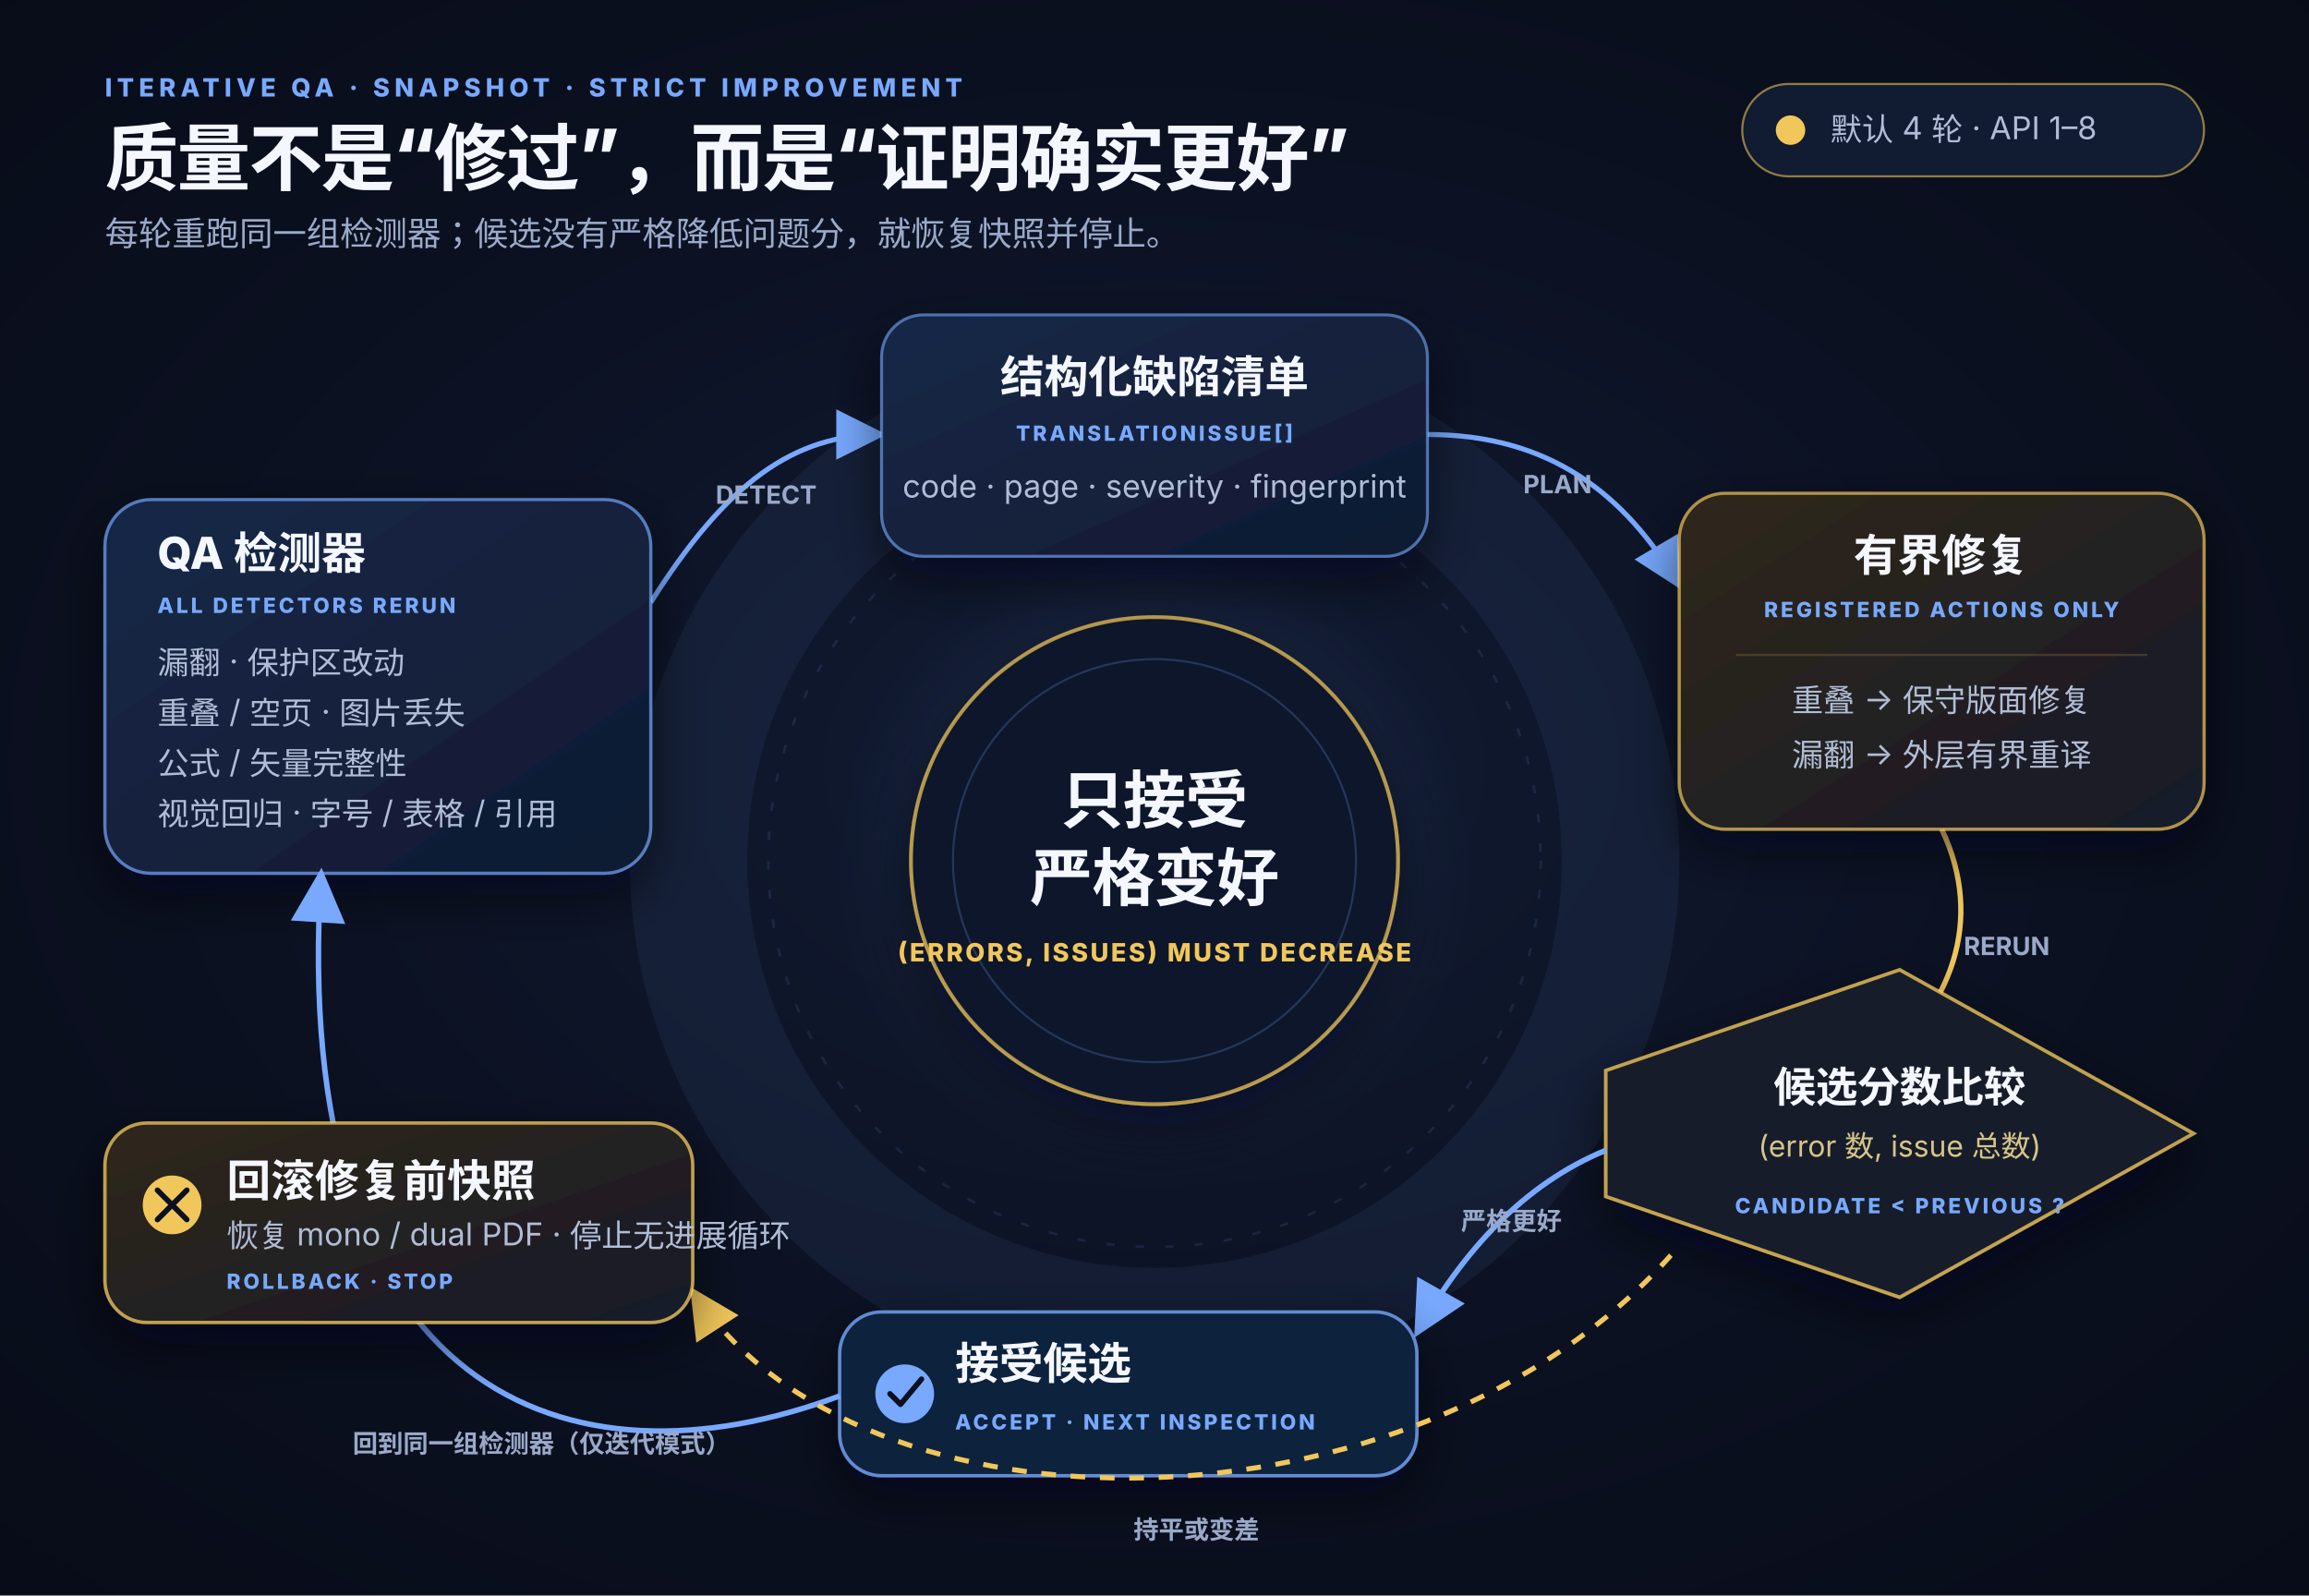
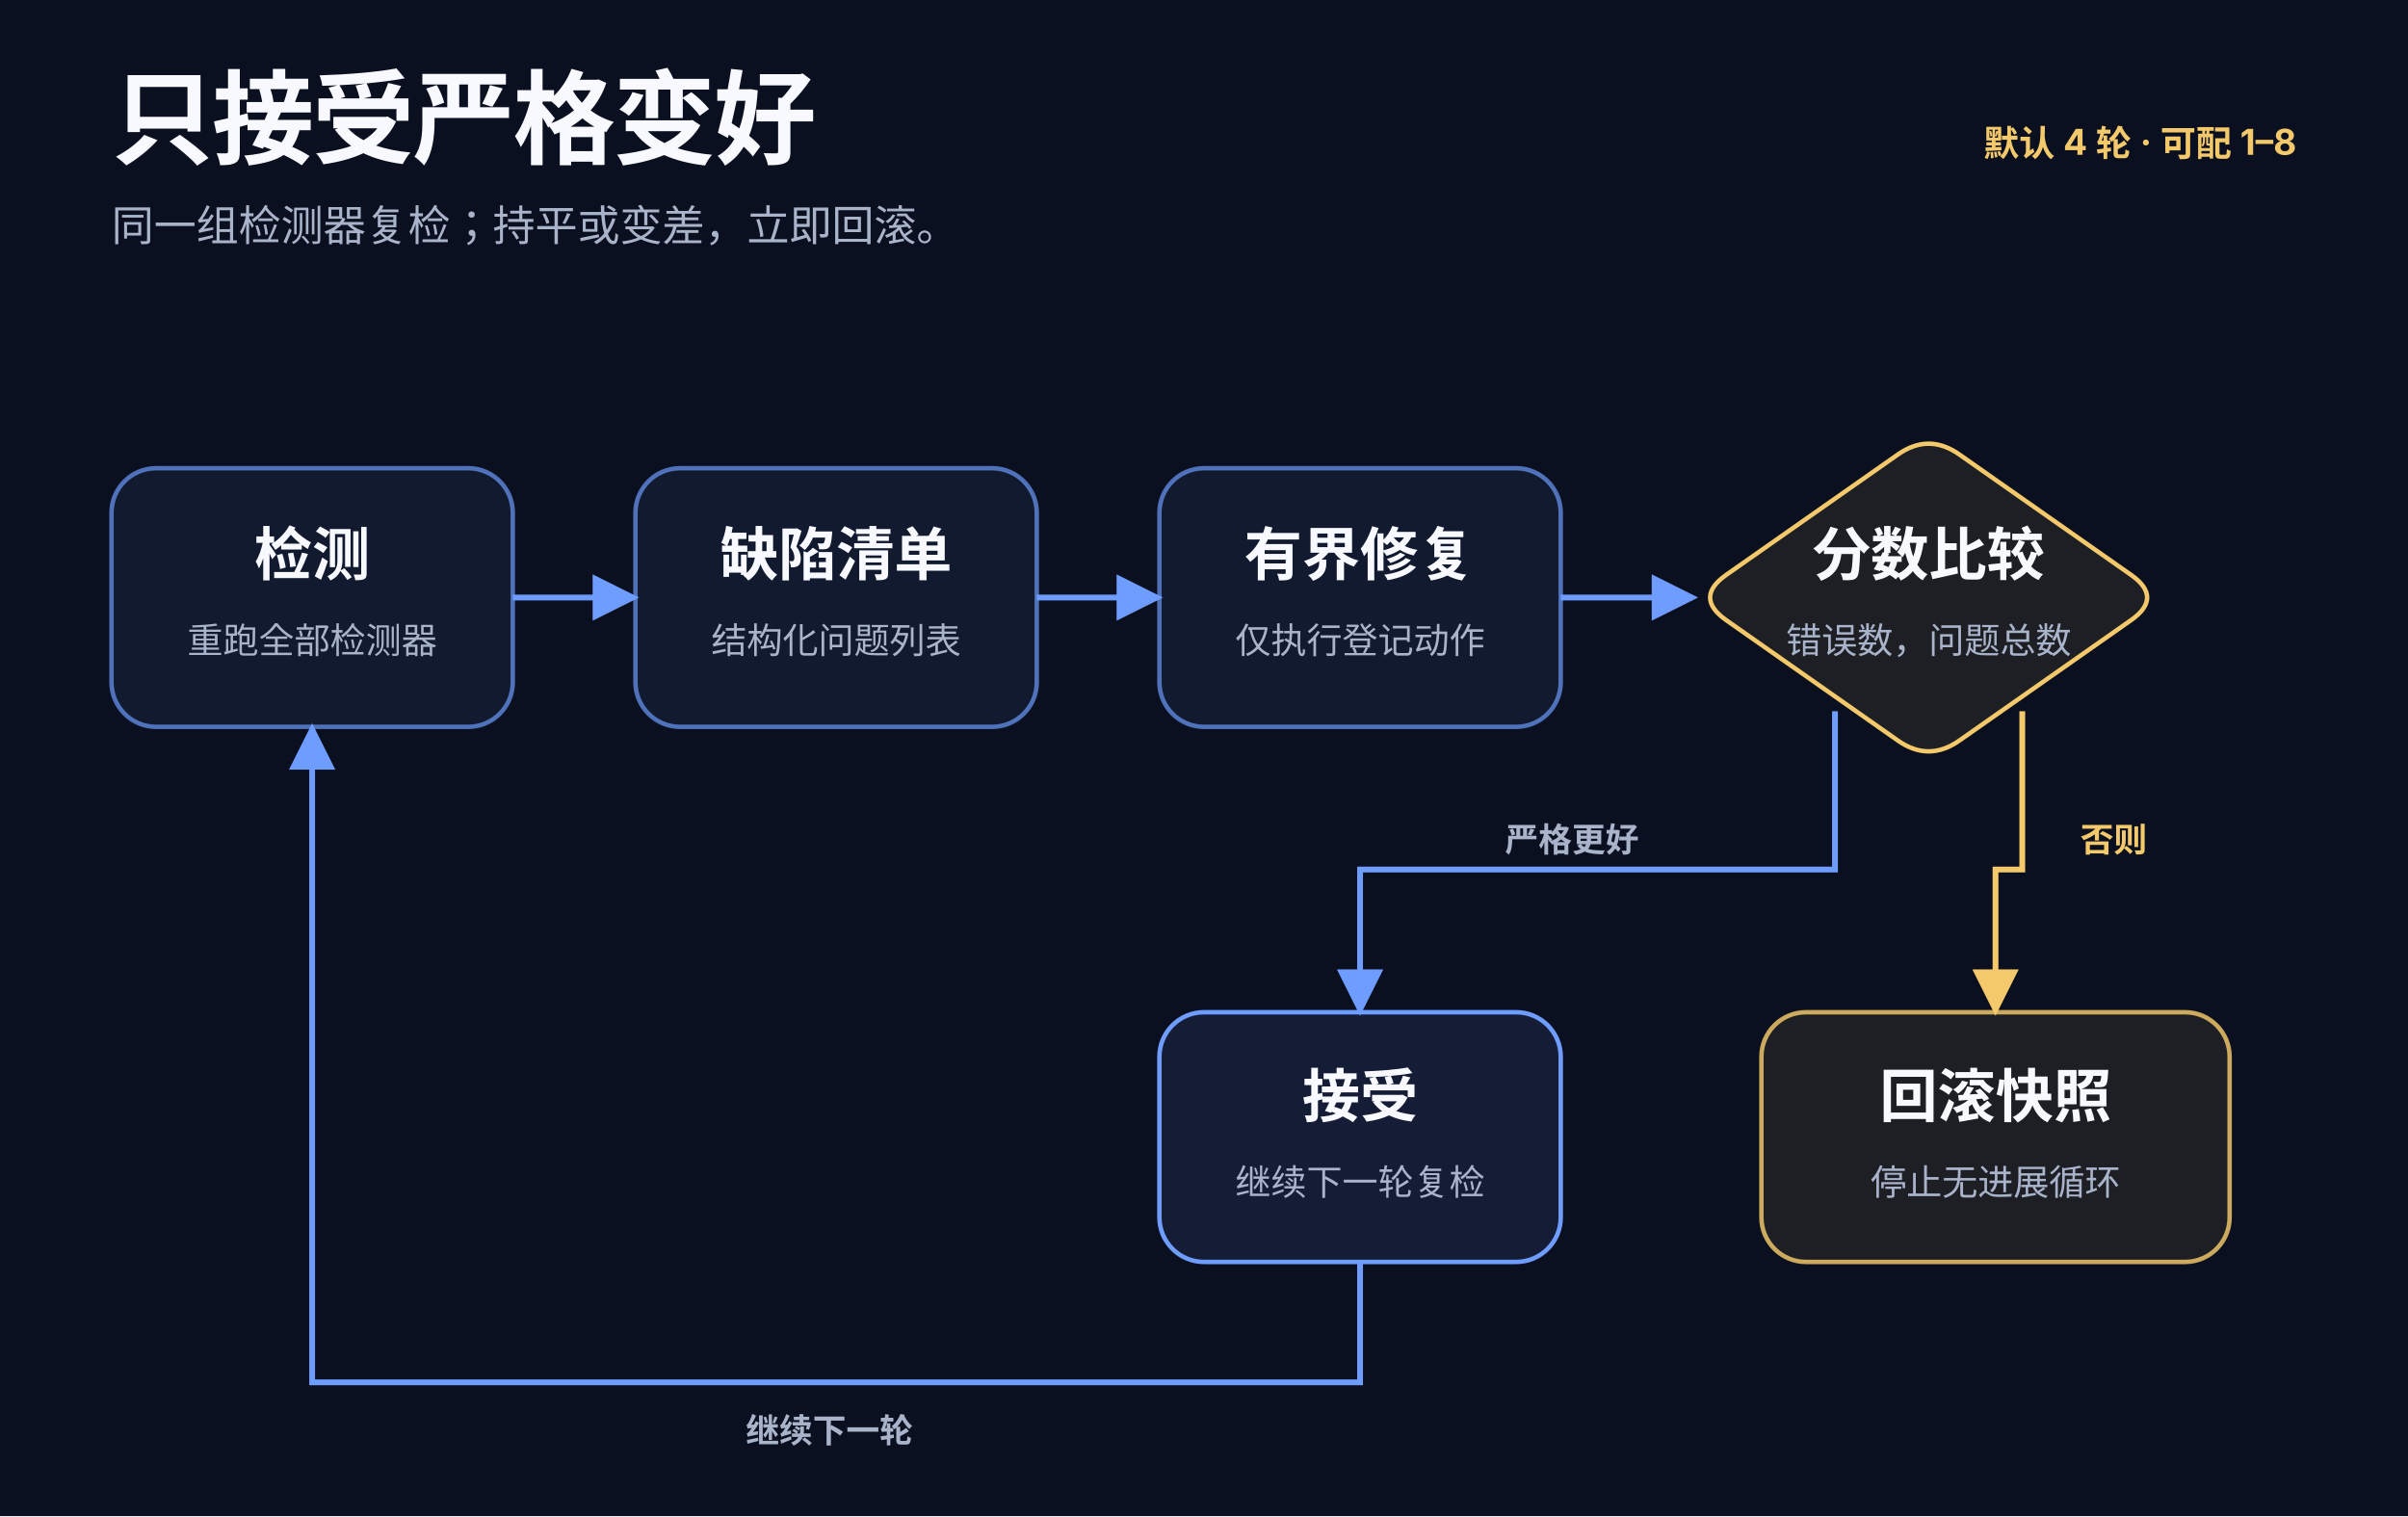
- <svg xmlns="http://www.w3.org/2000/svg" viewBox="0 0 1100 760" role="img" aria-labelledby="title desc">
+ <svg xmlns="http://www.w3.org/2000/svg" viewBox="0 0 1080 680" role="img" aria-labelledby="title desc">
  <defs>
-     <radialGradient id="background" cx=".5" cy=".48" r=".72">
-       <stop offset="0" stop-color="#111b33" />
-       <stop offset=".62" stop-color="#0b1020" />
-       <stop offset="1" stop-color="#080c18" />
-     </radialGradient>
-     <linearGradient id="blueCard" x1="0" y1="0" x2="1" y2="1">
-       <stop offset="0" stop-color="#162948" />
-       <stop offset="1" stop-color="#101a31" />
-     </linearGradient>
-     <linearGradient id="goldCard" x1="0" y1="0" x2="1" y2="1">
-       <stop offset="0" stop-color="#302719" />
-       <stop offset="1" stop-color="#171a2a" />
-     </linearGradient>
-     <filter id="shadow" x="-25%" y="-30%" width="150%" height="170%">
-       <feDropShadow dx="0" dy="10" stdDeviation="13" flood-color="#02050d" flood-opacity=".56" />
-     </filter>
-     <filter id="glow" x="-50%" y="-50%" width="200%" height="200%">
-       <feGaussianBlur stdDeviation="12" />
-     </filter>
-     <marker id="arrow" markerWidth="10" markerHeight="10" refX="9" refY="5" orient="auto" markerUnits="strokeWidth">
-       <path d="M0 0L10 5L0 10Z" fill="#78a9ff" />
+     <marker id="arrow" markerWidth="8" markerHeight="8" refX="7" refY="4" orient="auto" markerUnits="strokeWidth">
+       <path d="M0 0L8 4L0 8Z" fill="#6f9dff" />
    </marker>
-     <marker id="arrowGold" markerWidth="10" markerHeight="10" refX="9" refY="5" orient="auto" markerUnits="strokeWidth">
-       <path d="M0 0L10 5L0 10Z" fill="#f1c75b" />
+     <marker id="arrow-gold" markerWidth="8" markerHeight="8" refX="7" refY="4" orient="auto" markerUnits="strokeWidth">
+       <path d="M0 0L8 4L0 8Z" fill="#f3c96b" />
    </marker>
    <style>
-       .eyebrow { fill: #78a9ff; font-size: 12px; font-weight: 760; letter-spacing: 2.3px; }
-       .title { fill: #f5f7ff; font-size: 35px; font-weight: 790; letter-spacing: -.7px; }
-       .subtitle { fill: #9baaca; font-size: 16px; }
-       .node-title { fill: #f5f7ff; font-size: 21px; font-weight: 780; }
-       .node-en { fill: #78a9ff; font-size: 10px; font-weight: 780; letter-spacing: 1.3px; }
-       .node-sub { fill: #b1bdd6; font-size: 15px; }
-       .micro { fill: #7f90b3; font-size: 11px; font-weight: 650; }
-       .route { fill: #9aa9c9; font-size: 12px; font-weight: 700; }
-       .center-title { fill: #f5f7ff; font-size: 30px; font-weight: 850; letter-spacing: -.4px; }
-       .center-sub { fill: #f1c75b; font-size: 12px; font-weight: 780; letter-spacing: 1.1px; }
-       .decision { fill: #f5f7ff; font-size: 20px; font-weight: 790; }
-       .decision-sub { fill: #d6c589; font-size: 14px; }
-       .badge { fill: #0b1020; font-size: 12px; font-weight: 850; }
+       .figure-title { fill: #f7f9ff; font-size: 46px; font-weight: 760; letter-spacing: -1px; }
+       .figure-subtitle { fill: #a9b4ca; font-size: 19px; font-weight: 450; }
+       .corner-note { fill: #f3c96b; font-size: 16px; font-weight: 650; }
+       .node-title { fill: #f7f9ff; font-size: 26px; font-weight: 720; }
+       .node-subtitle { fill: #a9b4ca; font-size: 16px; font-weight: 500; }
+       .branch-label { fill: #a9b4ca; font-size: 15px; font-weight: 620; }
+       .gold-label { fill: #f3c96b; }
    </style>
  </defs>
-   <rect width="1100" height="760" fill="#0b1020" />
-   <rect width="1100" height="760" fill="url(#background)" />
-   <circle cx="550" cy="410" r="222" fill="none" stroke="#78a9ff" stroke-opacity=".07" stroke-width="56" />
-   <circle cx="550" cy="410" r="184" fill="none" stroke="#78a9ff" stroke-opacity=".12" stroke-width="1.2" stroke-dasharray="4 10" />
-   <circle cx="550" cy="410" r="132" fill="#78a9ff" opacity=".06" filter="url(#glow)" />
+   <rect width="1080" height="680" fill="#0b1020" />
  <g font-family="system-ui,-apple-system,BlinkMacSystemFont,'Segoe UI','PingFang SC','Microsoft YaHei',sans-serif">
-     <text x="50" y="46" class="eyebrow">ITERATIVE QA · SNAPSHOT · STRICT IMPROVEMENT</text>
-     <text x="50" y="88" class="title">质量不是“修过”，而是“证明确实更好”</text>
-     <text x="50" y="117" class="subtitle">每轮重跑同一组检测器；候选没有严格降低问题分，就恢复快照并停止。</text>
-     <g transform="translate(830 40)">
-       <rect width="220" height="44" rx="22" fill="#111b32" stroke="#f1c75b" stroke-opacity=".58" />
-       <circle cx="23" cy="22" r="7" fill="#f1c75b" />
-       <text x="42" y="27" class="node-sub">默认 4 轮 · API 1–8</text>
+     <text x="50" y="70" class="figure-title">只接受严格变好</text>
+     <text x="50" y="108" class="figure-subtitle">同一组检测器复检；持平或变差，立即回滚。</text>
+     <text x="1030" y="70" class="corner-note" text-anchor="end">默认 4 轮 · 可配 1–8</text>
+     <path d="M230 268H284" fill="none" stroke="#6f9dff" stroke-width="2.6" marker-end="url(#arrow)" />
+     <path d="M465 268H519" fill="none" stroke="#6f9dff" stroke-width="2.6" marker-end="url(#arrow)" />
+     <path d="M700 268H759" fill="none" stroke="#6f9dff" stroke-width="2.6" marker-end="url(#arrow)" />
+     <path d="M823 319V390H610V453" fill="none" stroke="#6f9dff" stroke-width="2.6" marker-end="url(#arrow)" />
+     <text x="705" y="382" class="branch-label" text-anchor="middle">严格更好</text>
+     <path d="M907 319V390H895V453" fill="none" stroke="#f3c96b" stroke-width="2.6" marker-end="url(#arrow-gold)" />
+     <text x="948" y="382" class="branch-label gold-label" text-anchor="middle">否则</text>
+     <path d="M610 566V620H140V327" fill="none" stroke="#6f9dff" stroke-width="2.6" marker-end="url(#arrow)" />
+     <text x="372" y="647" class="branch-label" text-anchor="middle">继续下一轮</text>
+     <g>
+       <rect x="50" y="210" width="180" height="116" rx="20" fill="#6f9dff" fill-opacity=".07" stroke="#6f9dff" stroke-opacity=".68" stroke-width="2" />
+       <text x="140" y="258" class="node-title" text-anchor="middle">检测</text>
+       <text x="140" y="293" class="node-subtitle" text-anchor="middle">重跑全部检测器</text>
    </g>
-     <path d="M310 287C346 230 378 207 420 207" fill="none" stroke="#78a9ff" stroke-width="2.4" marker-end="url(#arrow)" />
-     <text x="365" y="240" class="route" text-anchor="middle">DETECT</text>
-     <path d="M680 207C738 207 774 235 800 279" fill="none" stroke="#78a9ff" stroke-width="2.4" marker-end="url(#arrow)" />
-     <text x="742" y="235" class="route" text-anchor="middle">PLAN</text>
-     <path d="M925 395C946 439 929 481 893 510" fill="none" stroke="#f1c75b" stroke-width="2.5" marker-end="url(#arrowGold)" />
-     <text x="956" y="455" class="route" text-anchor="middle">RERUN</text>
-     <g filter="url(#shadow)">
-       <rect x="50" y="238" width="260" height="178" rx="22" fill="url(#blueCard)" stroke="#78a9ff" stroke-opacity=".67" stroke-width="1.5" />
-       <rect x="420" y="150" width="260" height="115" rx="20" fill="url(#blueCard)" stroke="#78a9ff" stroke-opacity=".58" stroke-width="1.4" />
-       <rect x="800" y="235" width="250" height="160" rx="22" fill="url(#goldCard)" stroke="#f1c75b" stroke-opacity=".68" stroke-width="1.5" />
+     <g>
+       <rect x="285" y="210" width="180" height="116" rx="20" fill="#6f9dff" fill-opacity=".07" stroke="#6f9dff" stroke-opacity=".68" stroke-width="2" />
+       <text x="375" y="258" class="node-title" text-anchor="middle">缺陷清单</text>
+       <text x="375" y="293" class="node-subtitle" text-anchor="middle">结构化问题列表</text>
    </g>
-     <text x="75" y="271" class="node-title">QA 检测器</text>
-     <text x="75" y="292" class="node-en">ALL DETECTORS RERUN</text>
-     <text x="75" y="321" class="node-sub">漏翻 · 保护区改动</text>
-     <text x="75" y="345" class="node-sub">重叠 / 空页 · 图片丢失</text>
-     <text x="75" y="369" class="node-sub">公式 / 矢量完整性</text>
-     <text x="75" y="393" class="node-sub">视觉回归 · 字号 / 表格 / 引用</text>
-     <text x="550" y="187" class="node-title" text-anchor="middle">结构化缺陷清单</text>
-     <text x="550" y="210" class="node-en" text-anchor="middle">TRANSLATIONISSUE[]</text>
-     <text x="550" y="237" class="node-sub" text-anchor="middle">code · page · severity · fingerprint</text>
-     <text x="925" y="272" class="node-title" text-anchor="middle">有界修复</text>
-     <text x="925" y="294" class="node-en" text-anchor="middle">REGISTERED ACTIONS ONLY</text>
-     <line x1="827" y1="312" x2="1023" y2="312" stroke="#f1c75b" stroke-opacity=".18" />
-     <text x="925" y="339" class="node-sub" text-anchor="middle">重叠 → 保守版面修复</text>
-     <text x="925" y="365" class="node-sub" text-anchor="middle">漏翻 → 外层有界重译</text>
-     <circle cx="550" cy="410" r="116" fill="#0e172b" stroke="#f1c75b" stroke-opacity=".72" stroke-width="1.8" filter="url(#shadow)" />
-     <circle cx="550" cy="410" r="96" fill="none" stroke="#78a9ff" stroke-opacity=".22" />
-     <text x="550" y="392" class="center-title" text-anchor="middle">只接受</text>
-     <text x="550" y="429" class="center-title" text-anchor="middle">严格变好</text>
-     <text x="550" y="458" class="center-sub" text-anchor="middle">(ERRORS, ISSUES) MUST DECREASE</text>
-     <path d="M765 510L905 462L1045 540L905 618L765 570Z" fill="#171b2b" stroke="#f1c75b" stroke-opacity=".78" stroke-width="1.7" filter="url(#shadow)" />
-     <text x="905" y="525" class="decision" text-anchor="middle">候选分数比较</text>
-     <text x="905" y="551" class="decision-sub" text-anchor="middle">(error 数, issue 总数)</text>
-     <text x="905" y="578" class="node-en" text-anchor="middle">CANDIDATE &lt; PREVIOUS ?</text>
-     <path d="M765 548C726 564 697 596 675 635" fill="none" stroke="#78a9ff" stroke-width="2.6" marker-end="url(#arrow)" />
-     <text x="720" y="586" class="route" text-anchor="middle">严格更好</text>
-     <g filter="url(#shadow)">
-       <rect x="400" y="625" width="275" height="78" rx="20" fill="#11233d" stroke="#78a9ff" stroke-opacity=".78" stroke-width="1.6" />
+     <g>
+       <rect x="520" y="210" width="180" height="116" rx="20" fill="#6f9dff" fill-opacity=".07" stroke="#6f9dff" stroke-opacity=".68" stroke-width="2" />
+       <text x="610" y="258" class="node-title" text-anchor="middle">有界修复</text>
+       <text x="610" y="293" class="node-subtitle" text-anchor="middle">仅执行登记动作</text>
    </g>
-     <circle cx="431" cy="664" r="14" fill="#78a9ff" />
-     <path d="M424 664l5 5 10-12" fill="none" stroke="#0b1020" stroke-width="2.6" stroke-linecap="round" stroke-linejoin="round" />
-     <text x="455" y="657" class="node-title">接受候选</text>
-     <text x="455" y="681" class="node-en">ACCEPT · NEXT INSPECTION</text>
-     <path d="M400 665C272 713 137 666 153 416" fill="none" stroke="#78a9ff" stroke-width="2.6" marker-end="url(#arrow)" />
-     <text x="258" y="692" class="route" text-anchor="middle">回到同一组检测器（仅迭代模式）</text>
-     <path d="M796 598C674 735 410 738 330 615" fill="none" stroke="#f1c75b" stroke-width="2.4" stroke-dasharray="7 7" marker-end="url(#arrowGold)" />
-     <text x="570" y="733" class="route" text-anchor="middle">持平或变差</text>
-     <g filter="url(#shadow)">
-       <rect x="50" y="535" width="280" height="95" rx="20" fill="url(#goldCard)" stroke="#f1c75b" stroke-opacity=".76" stroke-width="1.6" />
+     <g>
+       <path d="M851 204Q865 194 879 204L956 258Q970 268 956 278L879 332Q865 342 851 332L774 278Q760 268 774 258Z" fill="#f3c96b" fill-opacity=".08" stroke="#f3c96b" stroke-width="2" />
+       <text x="865" y="258" class="node-title" text-anchor="middle">分数比较</text>
+       <text x="865" y="293" class="node-subtitle" text-anchor="middle">错误数，问题总数</text>
    </g>
-     <circle cx="82" cy="574" r="14" fill="#f1c75b" />
-     <path d="M75 567l14 14M89 567l-14 14" stroke="#0b1020" stroke-width="2.6" stroke-linecap="round" />
-     <text x="108" y="570" class="node-title">回滚修复前快照</text>
-     <text x="108" y="594" class="node-sub">恢复 mono / dual PDF · 停止无进展循环</text>
-     <text x="108" y="614" class="node-en">ROLLBACK · STOP</text>
+     <g>
+       <rect x="520" y="454" width="180" height="112" rx="20" fill="#6f9dff" fill-opacity=".1" stroke="#6f9dff" stroke-width="2" />
+       <text x="610" y="501" class="node-title" text-anchor="middle">接受</text>
+       <text x="610" y="536" class="node-subtitle" text-anchor="middle">继续下一轮复检</text>
+     </g>
+     <g>
+       <rect x="790" y="454" width="210" height="112" rx="20" fill="#f3c96b" fill-opacity=".08" stroke="#f3c96b" stroke-opacity=".82" stroke-width="2" />
+       <text x="895" y="501" class="node-title" text-anchor="middle">回滚快照</text>
+       <text x="895" y="536" class="node-subtitle" text-anchor="middle">停止无进展循环</text>
+     </g>
  </g>
</svg>
